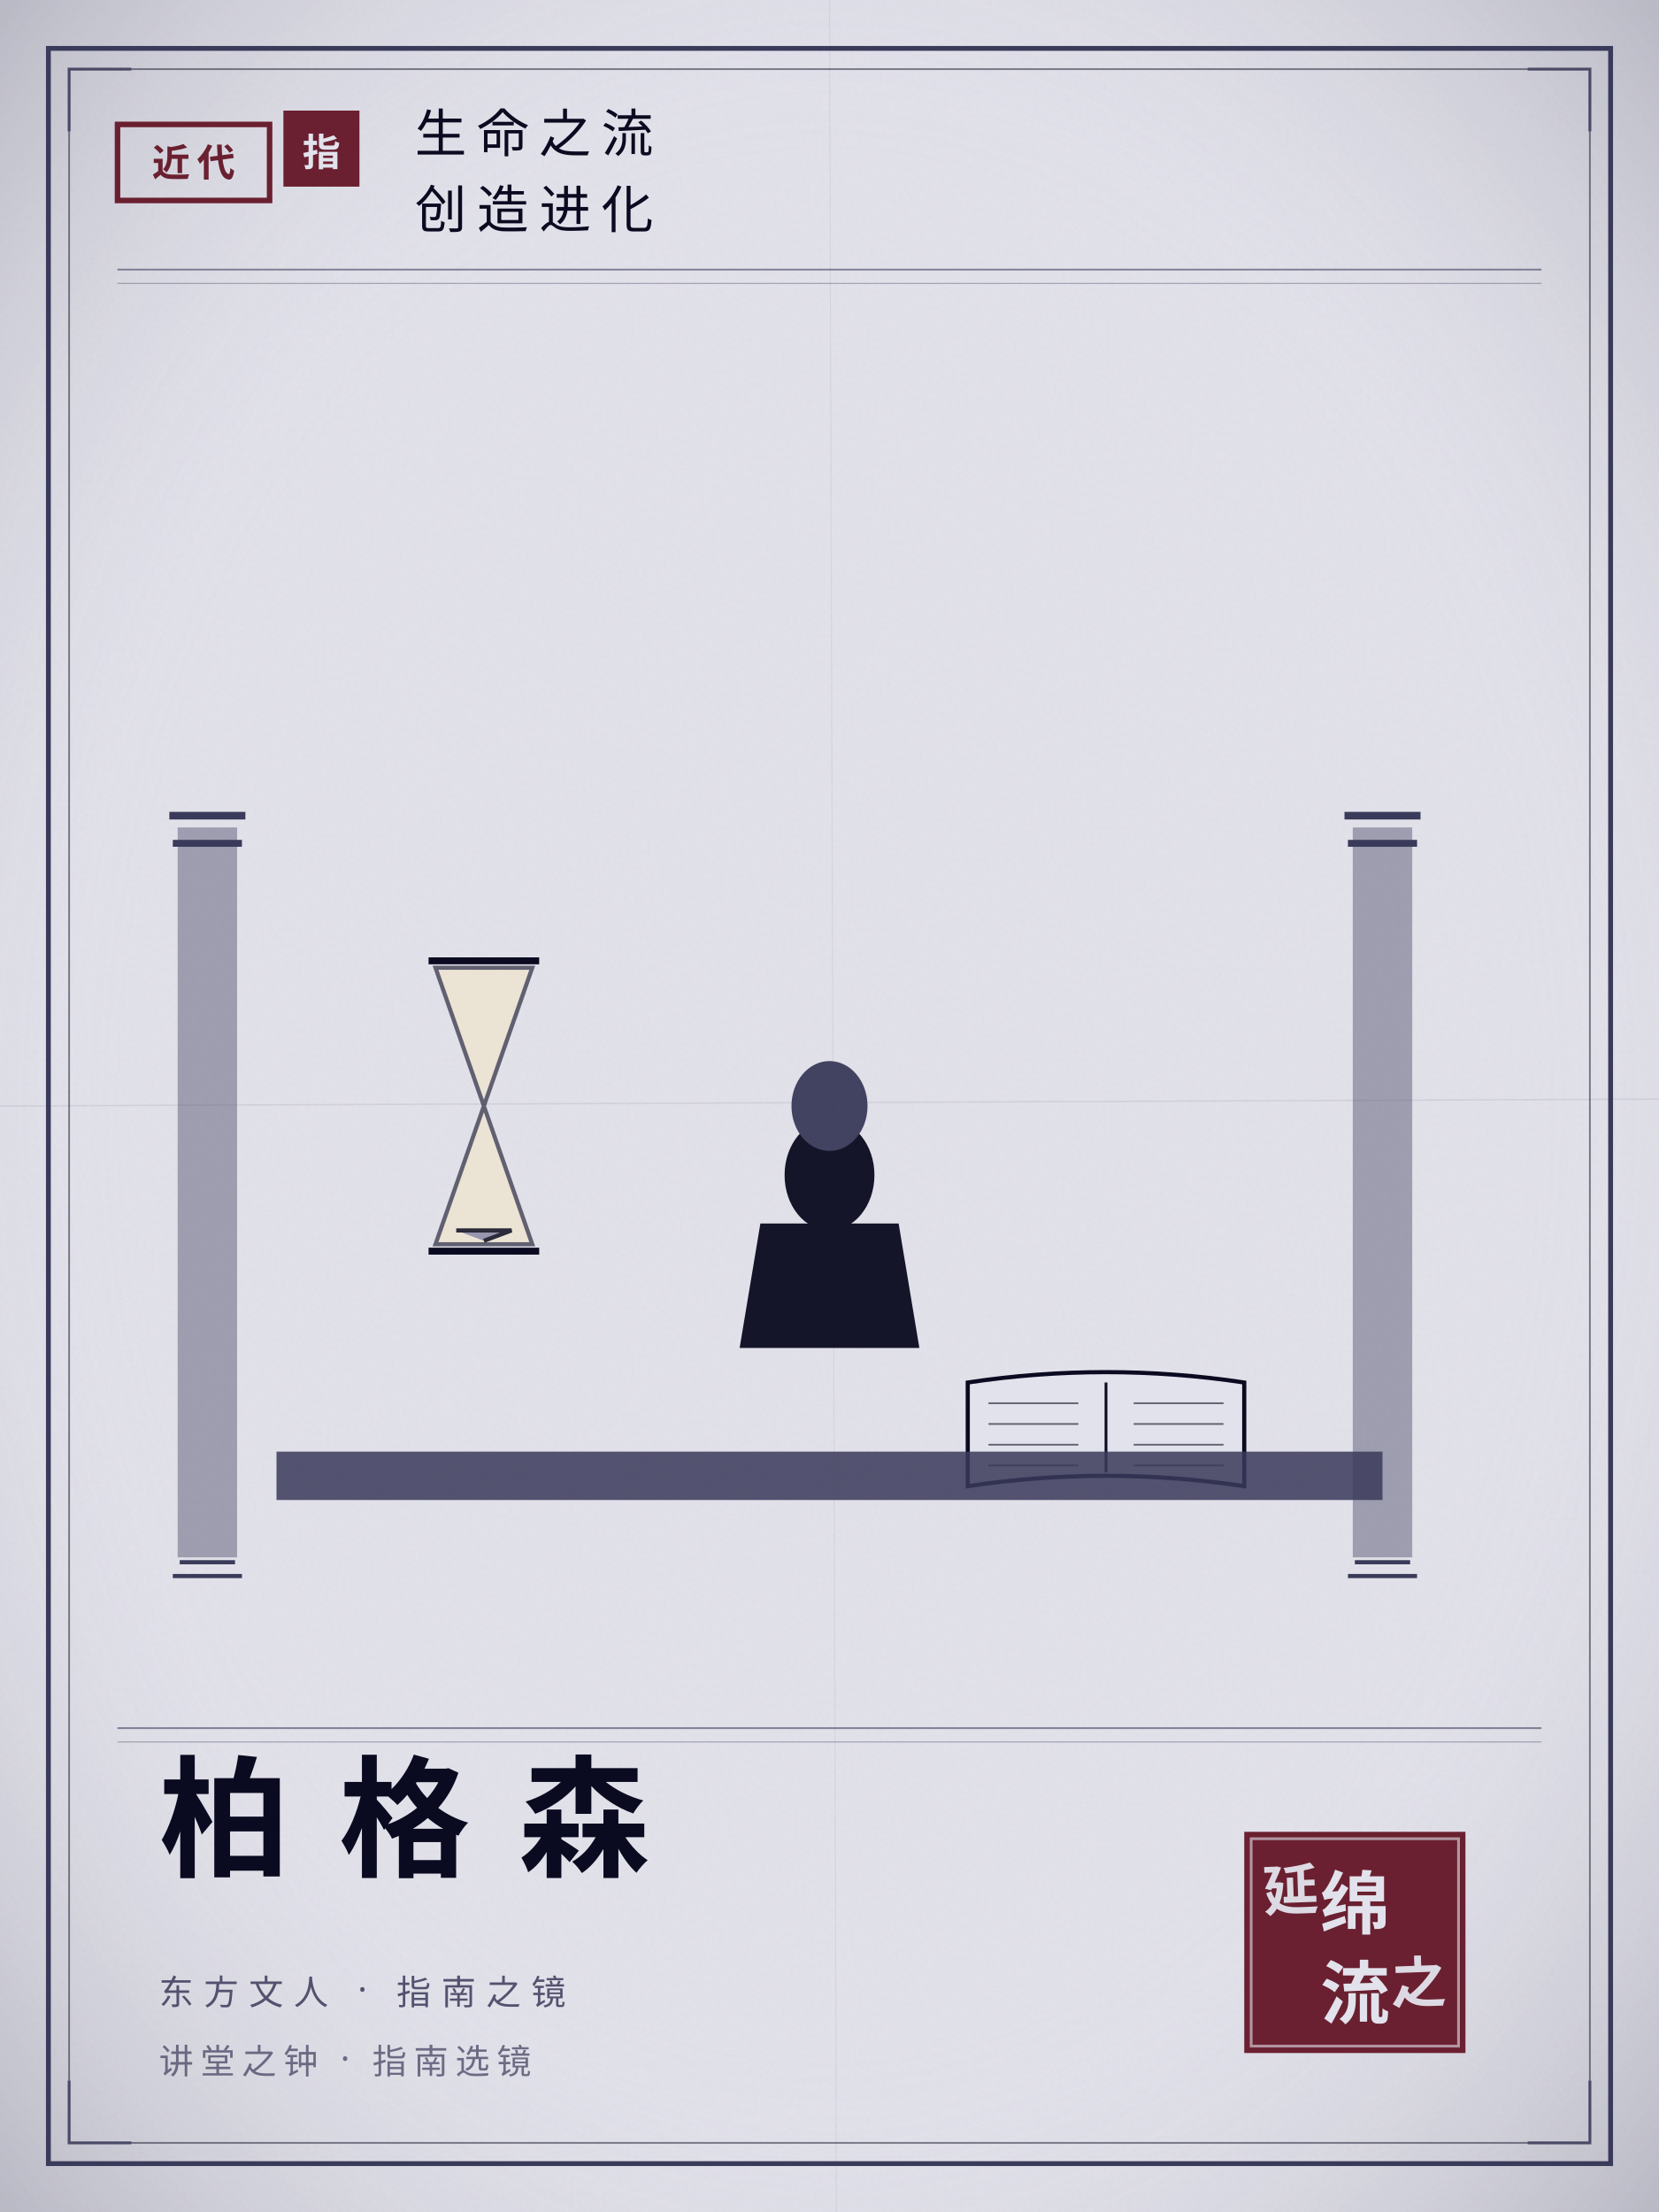
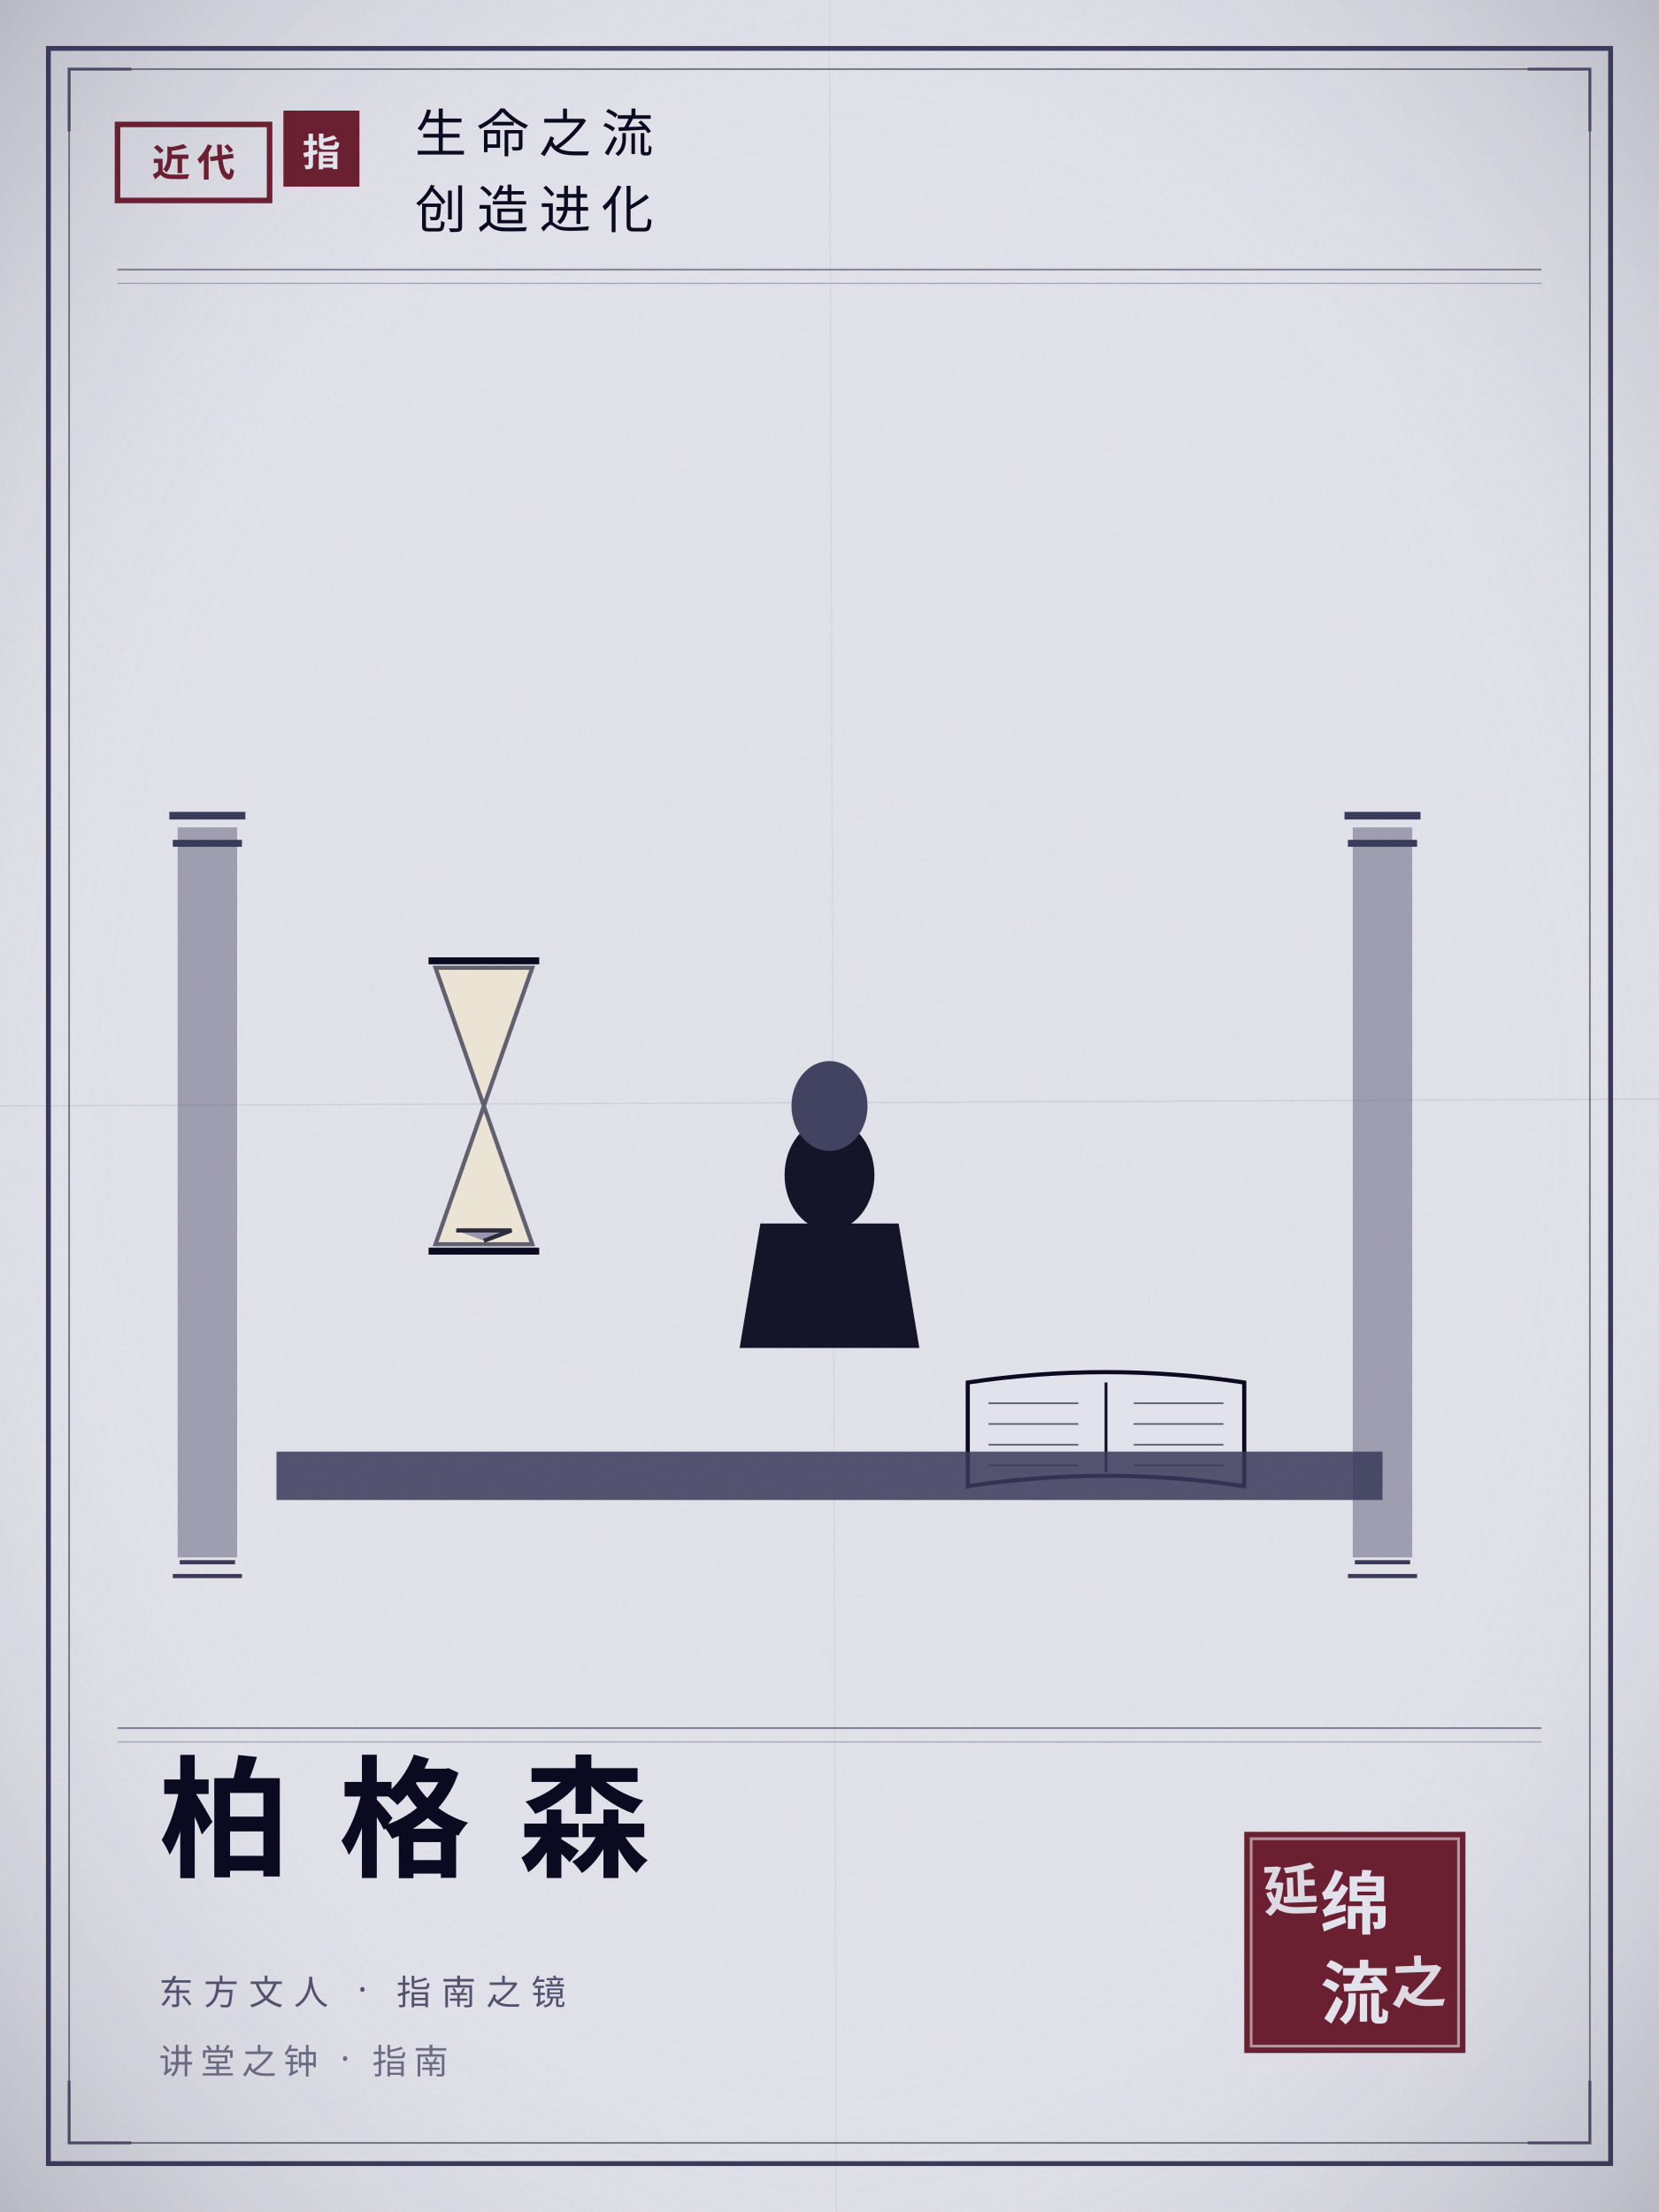
<svg xmlns="http://www.w3.org/2000/svg" viewBox="0 0 480 640" width="480" height="640" preserveAspectRatio="xMidYMid meet">
  <defs>
    <filter id="ink-85" x="-10%" y="-10%" width="120%" height="120%">
      <feTurbulence type="fractalNoise" baseFrequency="0.022" numOctaves="2" seed="85" result="noise" />
      <feDisplacementMap in="SourceGraphic" in2="noise" scale="2.4" />
    </filter>
    <filter id="ink-strong-85" x="-10%" y="-10%" width="120%" height="120%">
      <feTurbulence type="fractalNoise" baseFrequency="0.045" numOctaves="3" seed="92" result="noise" />
      <feDisplacementMap in="SourceGraphic" in2="noise" scale="3.6" />
    </filter>
    <filter id="wash-85" x="-20%" y="-20%" width="140%" height="140%">
      <feTurbulence type="fractalNoise" baseFrequency="0.018" numOctaves="2" seed="88" result="t" />
      <feDisplacementMap in="SourceGraphic" in2="t" scale="6" />
      <feGaussianBlur stdDeviation="0.6" />
    </filter>
    <filter id="haze-85">
      <feGaussianBlur stdDeviation="2.4" />
    </filter>
    <filter id="paper-85" x="0%" y="0%" width="100%" height="100%">
      <feTurbulence type="fractalNoise" baseFrequency="0.85" numOctaves="2" seed="96" result="grain" />
      <feColorMatrix in="grain" type="matrix" values="0 0 0 0 0.45                 0 0 0 0 0.35                 0 0 0 0 0.20                 0 0 0 0.10 0" />
    </filter>
  </defs>
  <rect x="0" y="0" width="480" height="640" fill="#e2e2ec" />
  <rect x="0" y="0" width="480" height="640" fill="#e2e2ec" filter="url(#paper-85)" opacity="0.55" />
  <radialGradient id="vignette-85" cx="50%" cy="50%" r="70%">
    <stop offset="60%" stop-color="#e2e2ec" stop-opacity="0" />
    <stop offset="100%" stop-color="#0a0a20" stop-opacity="0.18" />
  </radialGradient>
  <rect x="0" y="0" width="480" height="640" fill="url(#vignette-85)" />
  <path d="M 0 320 L 480 318" stroke="#0a0a20" stroke-width="0.4" opacity="0.08" />
  <path d="M 240 0 L 242 640" stroke="#0a0a20" stroke-width="0.3" opacity="0.06" />
  <rect x="14" y="14" width="452" height="612" fill="none" stroke="#3a3a5a" stroke-width="1.4" />
  <rect x="20" y="20" width="440" height="600" fill="none" stroke="#0a0a20" stroke-width="0.5" opacity="0.5" />
  <g stroke="#3a3a5a" stroke-width="0.9" fill="none" opacity="0.7">
    <path d="M 20 38 L 20 20 L 38 20" />
    <path d="M 442 20 L 460 20 L 460 38" />
    <path d="M 460 602 L 460 620 L 442 620" />
    <path d="M 38 620 L 20 620 L 20 602" />
  </g>
  <g>
    <g transform="translate(34 36)">
      <rect x="0" y="0" width="44" height="22" fill="none" stroke="#6a2030" stroke-width="1.6" />
      <text x="22" y="15" text-anchor="middle" font-family="STKaiti, KaiTi, serif" font-size="11" fill="#6a2030" letter-spacing="2" font-weight="600">近代</text>
    </g>
    <g transform="translate(82 32)">
      <rect x="0" y="0" width="22" height="22" fill="#6a2030" />
      <text x="11" y="16" text-anchor="middle" font-family="serif" font-size="11" fill="#e2e2ec" font-weight="700">指</text>
    </g>
    <g transform="translate(120 44)">
      <text font-family="STKaiti, KaiTi, serif" font-size="15" fill="#0a0a20" letter-spacing="3" font-weight="500">
        <tspan x="0" dy="0">生命之流</tspan>
        <tspan x="0" dy="22">创造进化</tspan>
      </text>
    </g>
    <line x1="34" y1="78" x2="446" y2="78" stroke="#3a3a5a" stroke-width="0.5" opacity="0.6" />
    <line x1="34" y1="82" x2="446" y2="82" stroke="#3a3a5a" stroke-width="0.3" opacity="0.4" />
  </g>
  <g>
    <g stroke="#3a3a5a" stroke-width="1.2" fill="none">
      <rect x="52" y="240" width="16" height="210" fill="#3a3a5a" opacity="0.4" />
      <line x1="50" y1="244" x2="70" y2="244" stroke-width="2" />
      <line x1="49" y1="236" x2="71" y2="236" stroke-width="2.2" />
      <line x1="52" y1="452" x2="68" y2="452" />
      <line x1="50" y1="456" x2="70" y2="456" />
    </g>
    <g stroke="#3a3a5a" stroke-width="1.2" fill="none">
      <rect x="392" y="240" width="16" height="210" fill="#3a3a5a" opacity="0.4" />
      <line x1="390" y1="244" x2="410" y2="244" stroke-width="2" />
      <line x1="389" y1="236" x2="411" y2="236" stroke-width="2.2" />
      <line x1="392" y1="452" x2="408" y2="452" />
      <line x1="390" y1="456" x2="410" y2="456" />
    </g>
    <g stroke="#0a0a20" stroke-width="1.2" fill="none">
      <path d="M 126 280 L 154 280 L 140 320 L 126 360 L 154 360 Z" fill="#f1e4c4" opacity="0.6" />
      <line x1="124" y1="278" x2="156" y2="278" stroke-width="2" />
      <line x1="124" y1="362" x2="156" y2="362" stroke-width="2" />
      <path d="M 132 356 L 148 356 L 140 359" fill="#8888a8" opacity="0.85" />
    </g>
    <g>
      <path d="M 280 400 Q 320 394 360 400 L 360 430 Q 320 424 280 430 Z" fill="#e2e2ec" stroke="#0a0a20" stroke-width="1.2" />
      <line x1="320" y1="400" x2="320" y2="426" stroke="#0a0a20" stroke-width="0.8" />
      <line x1="286" y1="406" x2="312" y2="406" stroke="#0a0a20" stroke-width="0.5" opacity="0.6" />
      <line x1="286" y1="412" x2="312" y2="412" stroke="#0a0a20" stroke-width="0.5" opacity="0.6" />
      <line x1="286" y1="418" x2="312" y2="418" stroke="#0a0a20" stroke-width="0.5" opacity="0.6" />
      <line x1="286" y1="424" x2="312" y2="424" stroke="#0a0a20" stroke-width="0.5" opacity="0.6" />
      <line x1="328" y1="406" x2="354" y2="406" stroke="#0a0a20" stroke-width="0.5" opacity="0.6" />
      <line x1="328" y1="412" x2="354" y2="412" stroke="#0a0a20" stroke-width="0.5" opacity="0.6" />
      <line x1="328" y1="418" x2="354" y2="418" stroke="#0a0a20" stroke-width="0.5" opacity="0.6" />
      <line x1="328" y1="424" x2="354" y2="424" stroke="#0a0a20" stroke-width="0.5" opacity="0.6" />
    </g>
    <rect x="80" y="420" width="320" height="14" fill="#3a3a5a" opacity="0.85" />
    <g transform="translate(240 340)" fill="#0a0a20" opacity="0.95">
      <ellipse cx="0" cy="0" rx="13" ry="16" />
      <path d="M -20 14 L -26 50 L 26 50 L 20 14 Z" />
      <ellipse cx="0" cy="-20" rx="11" ry="13" fill="#3a3a5a" />
    </g>
  </g>
  <g>
    <line x1="34" y1="500" x2="446" y2="500" stroke="#3a3a5a" stroke-width="0.5" opacity="0.6" />
    <line x1="34" y1="504" x2="446" y2="504" stroke="#3a3a5a" stroke-width="0.3" opacity="0.4" />
    <g transform="translate(46 540)">
      <text font-family="STKaiti, KaiTi, serif" font-size="38" fill="#0a0a20" letter-spacing="14" font-weight="700">柏格森</text>
      <text x="0" y="40" font-family="STKaiti, KaiTi, serif" font-size="10" fill="#3a3a5a" letter-spacing="3" opacity="0.85">东方文人 · 指南之镜</text>
    </g>
    <g transform="translate(360 530)">
      <rect x="0" y="0" width="64" height="64" fill="#6a2030" filter="url(#ink-40)" />
      <rect x="2" y="2" width="60" height="60" fill="none" stroke="#e2e2ec" stroke-width="0.8" opacity="0.6" />
      <text x="32" y="28" text-anchor="middle" font-family="serif" font-size="20" fill="#e2e2ec" font-weight="900">绵</text>
      <text x="32" y="54" text-anchor="middle" font-family="serif" font-size="20" fill="#e2e2ec" font-weight="900">流</text>
      <g transform="rotate(-2 32 32)" opacity="0.95">
        <text x="14" y="22" text-anchor="middle" font-family="serif" font-size="16" fill="#e2e2ec" font-weight="900">延</text>
        <text x="50" y="50" text-anchor="middle" font-family="serif" font-size="16" fill="#e2e2ec" font-weight="900">之</text>
      </g>
    </g>
  </g>
  <g transform="translate(46 600)">
-     <text font-family="STKaiti, KaiTi, serif" font-size="10" fill="#3a3a5a" letter-spacing="2" opacity="0.7">讲堂之钟 · 指南选镜</text>
+     <text font-family="STKaiti, KaiTi, serif" font-size="10" fill="#3a3a5a" letter-spacing="2" opacity="0.7">讲堂之钟 · 指南</text>
  </g>
</svg>
